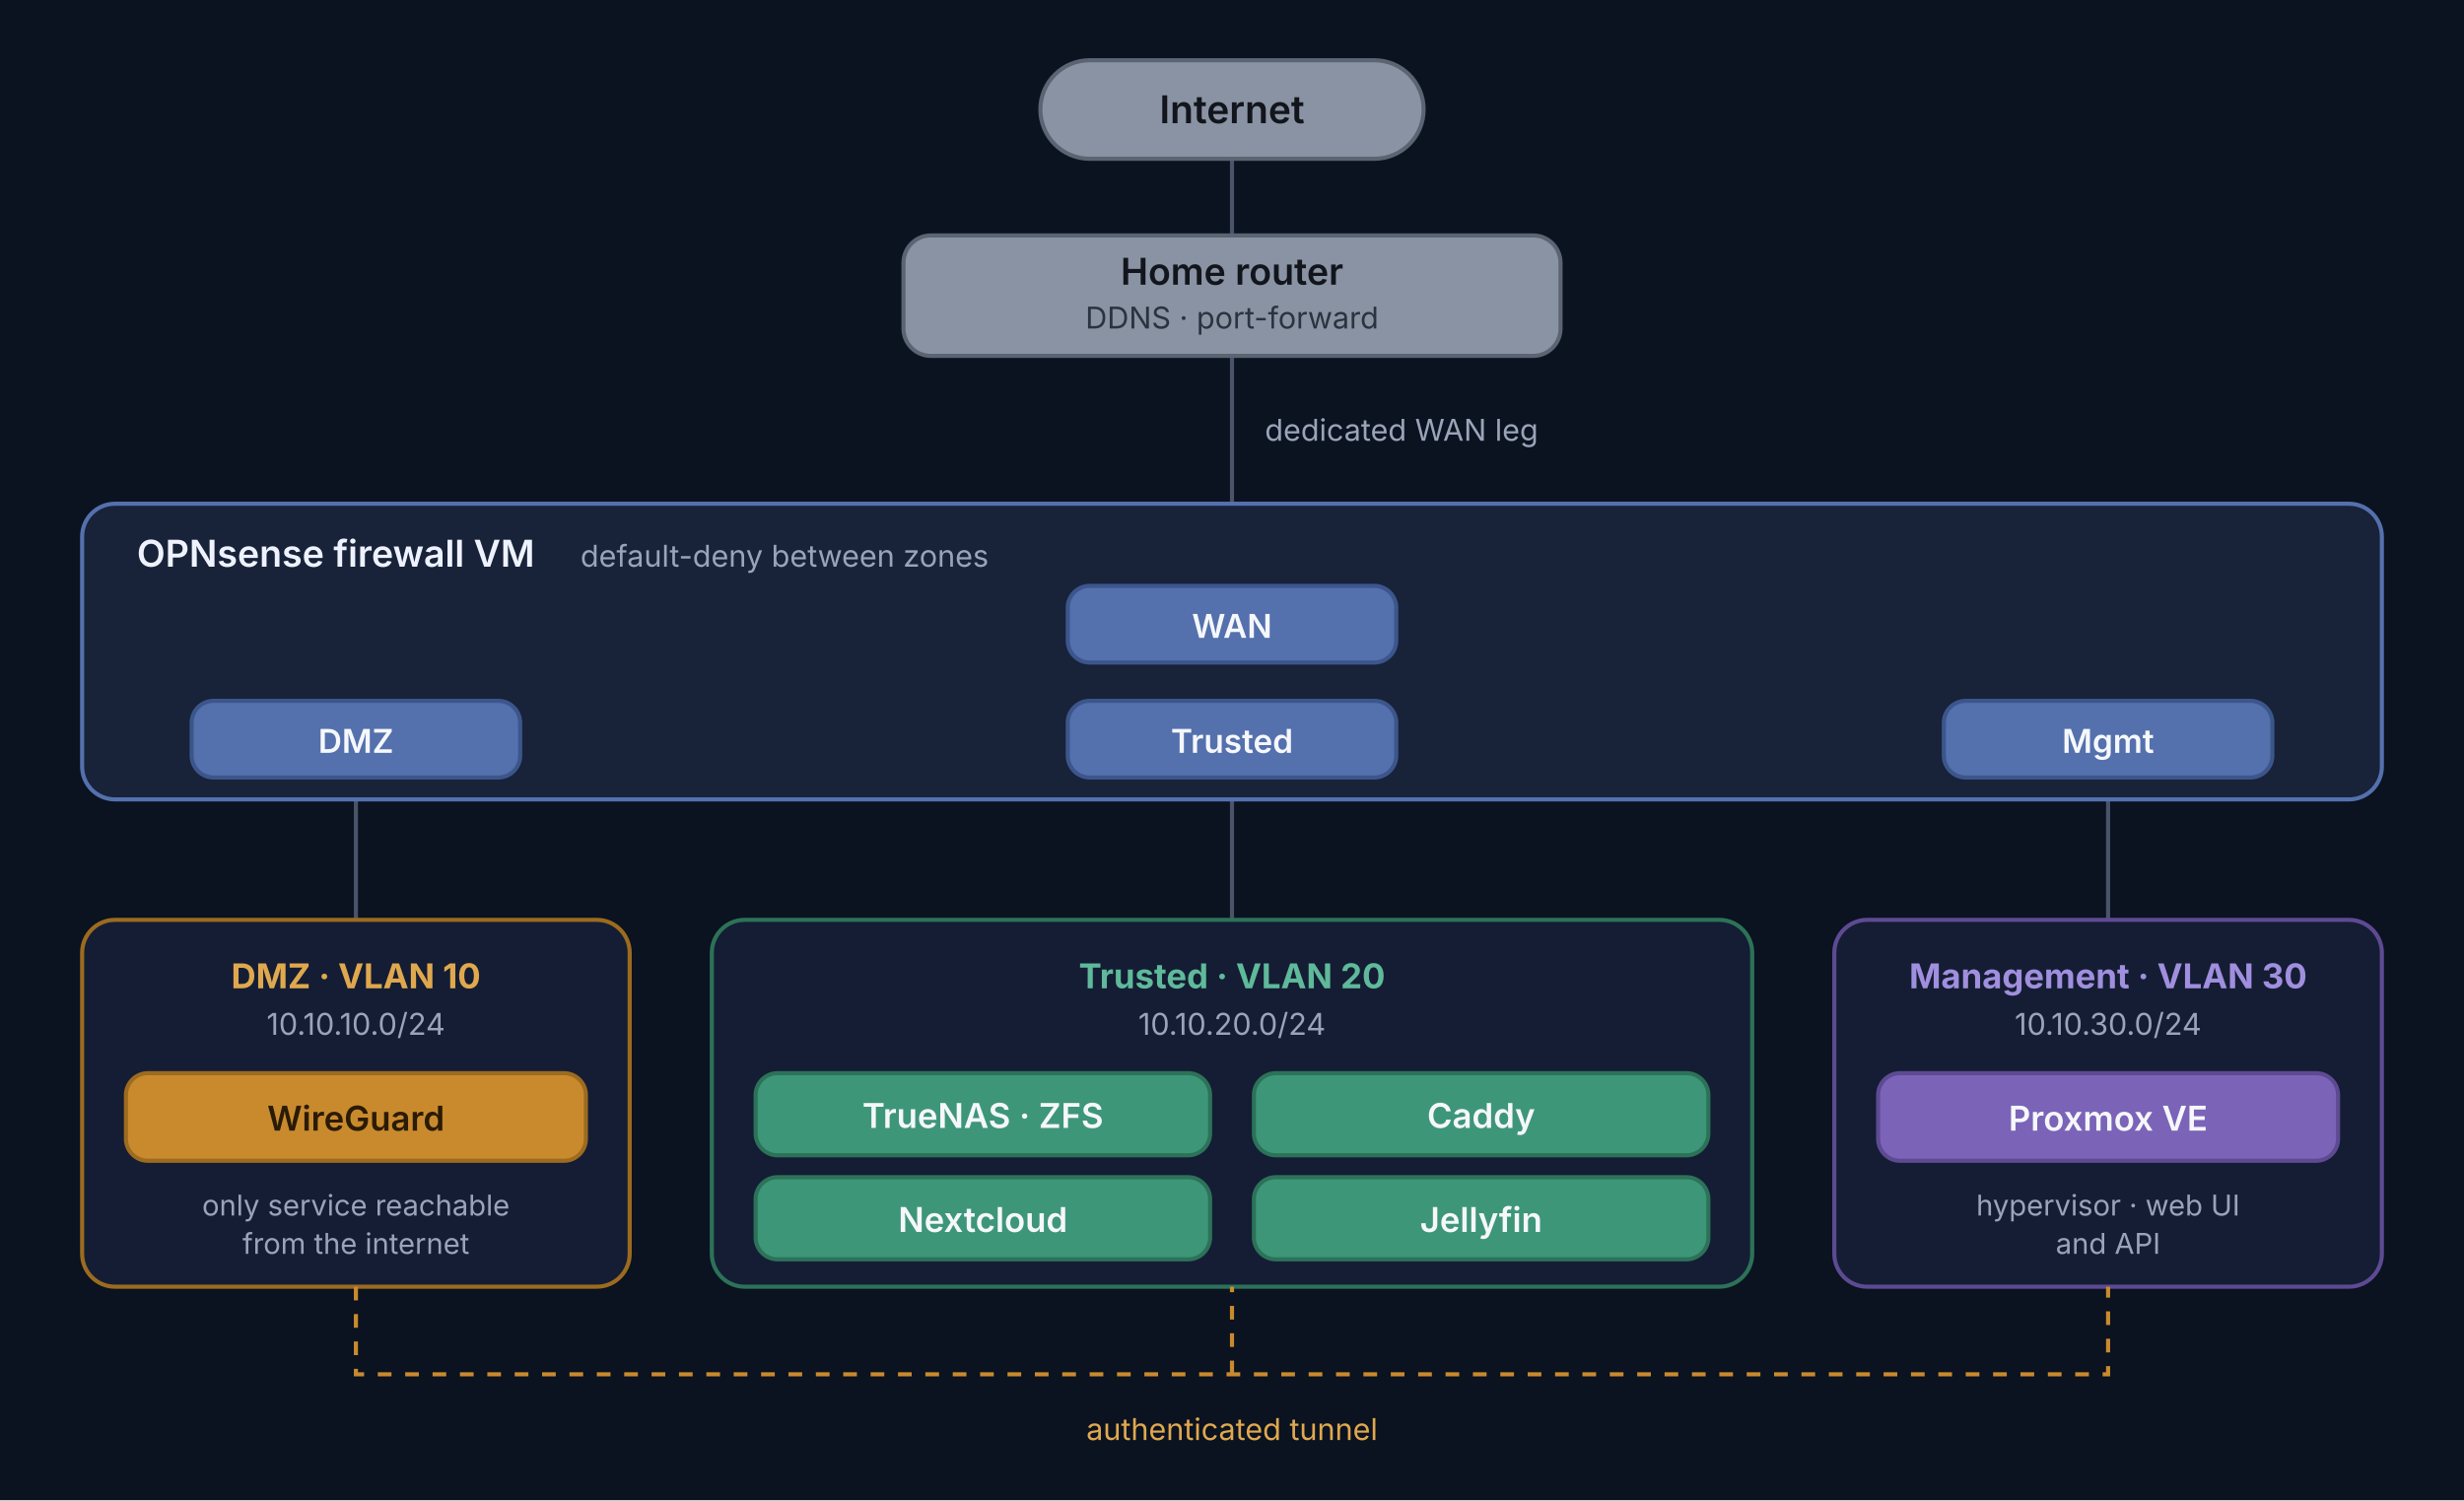
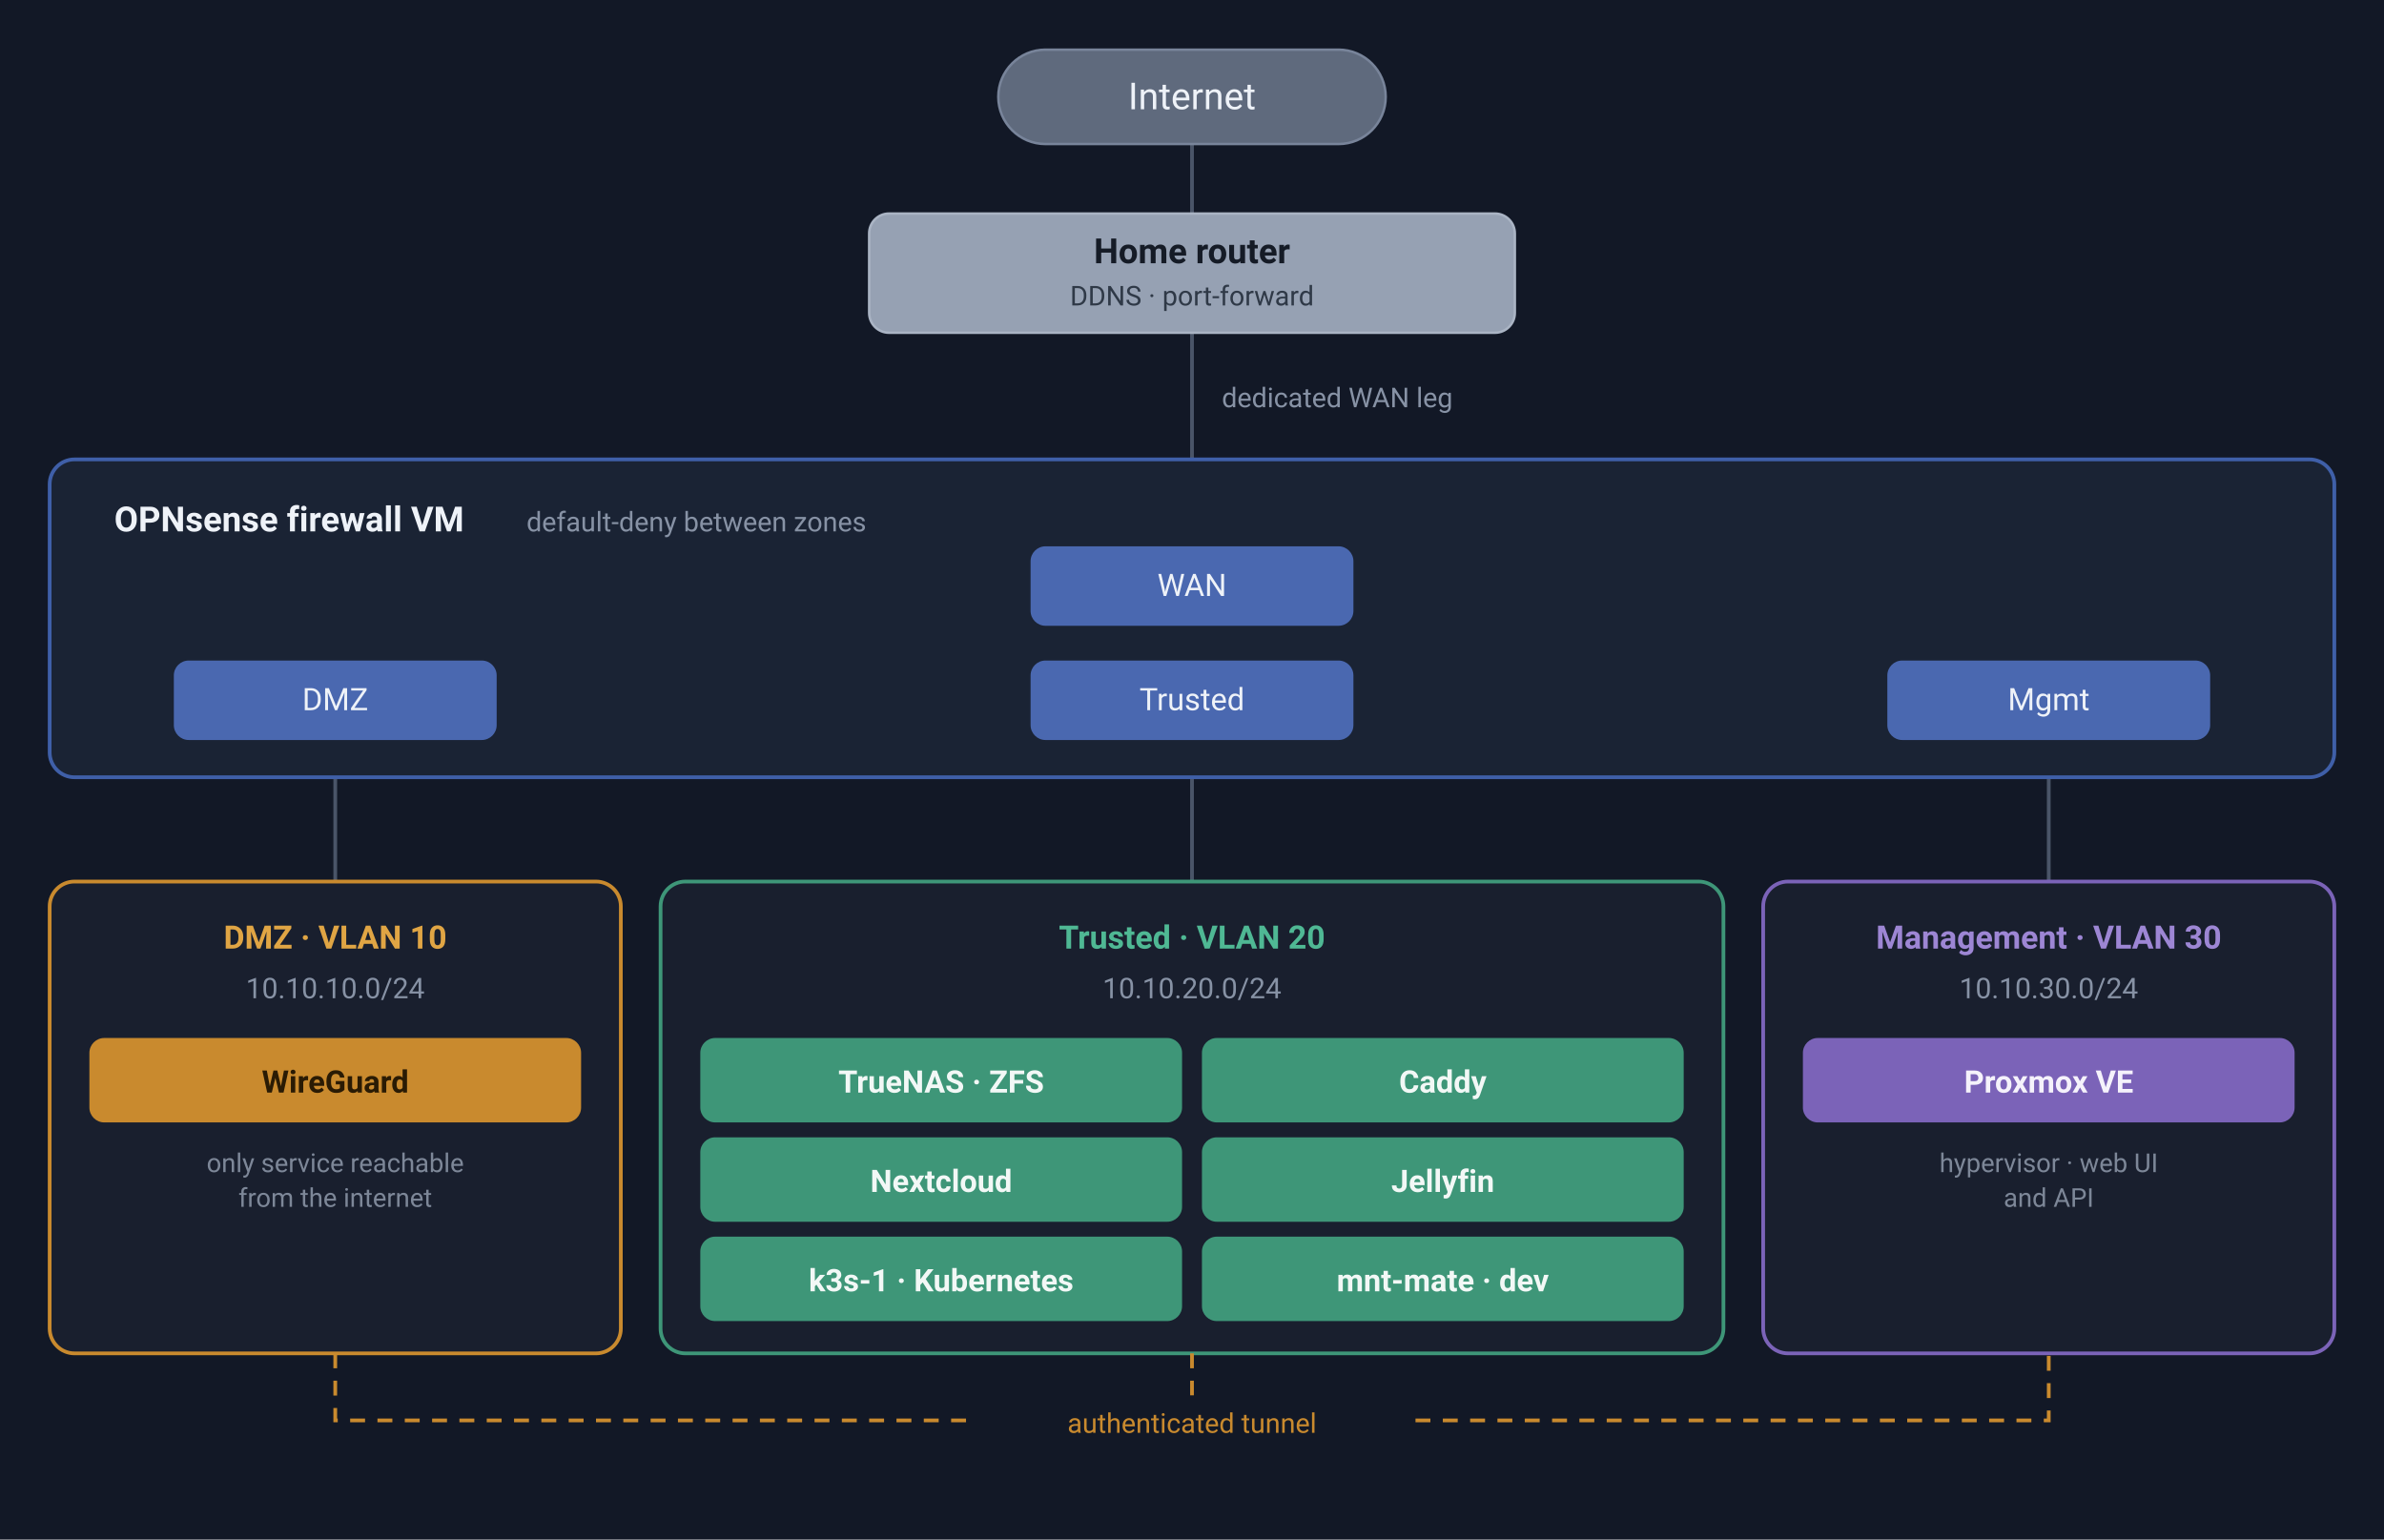
- <svg xmlns="http://www.w3.org/2000/svg" viewBox="0 0 900 548" role="img" aria-labelledby="hl-title hl-desc" font-family="Inter, -apple-system, BlinkMacSystemFont, 'Segoe UI', sans-serif">
-   <rect width="900" height="548" fill="#0b1220" />
-   <g stroke="#49546b" stroke-width="1.5" fill="none">
-     <path d="M450 58 V 86" />
-     <path d="M450 130 V 184" />
-     <path d="M130 292 V 336" />
-     <path d="M450 292 V 336" />
-     <path d="M770 292 V 336" />
+ <svg xmlns="http://www.w3.org/2000/svg" viewBox="0 0 960 620" width="960" height="620" font-family="system-ui, -apple-system, 'Segoe UI', Roboto, Helvetica, Arial, sans-serif">
+   <rect width="960" height="620" fill="#121826" />
+   <g stroke="#4a5568" stroke-width="1.5" fill="none">
+     <path d="M480 58 L480 86" />
+     <path d="M480 134 L480 185" />
+     <path d="M135 298 L135 355" />
+     <path d="M480 298 L480 355" />
+     <path d="M825 298 L825 355" />
  </g>
-   <rect x="380" y="22" width="140" height="36" rx="18" fill="#8a93a3" stroke="#5b6472" stroke-width="1.5" />
-   <text x="450" y="45" text-anchor="middle" font-size="14" font-weight="600" fill="#12161c">Internet</text>
-   <rect x="330" y="86" width="240" height="44" rx="10" fill="#8a93a3" stroke="#5b6472" stroke-width="1.5" />
-   <text x="450" y="104" text-anchor="middle" font-size="13.5" font-weight="600" fill="#12161c">Home router</text>
-   <text x="450" y="120" text-anchor="middle" font-size="11" fill="#2b3340">DDNS · port-forward</text>
-   <text x="462" y="161" font-size="11" fill="#9aa4b8">dedicated WAN leg</text>
-   <rect x="30" y="184" width="840" height="108" rx="12" fill="#182238" stroke="#5470ad" stroke-width="1.5" />
-   <text x="50" y="207" font-size="13.5" font-weight="600" fill="#eef2ff">OPNsense firewall VM</text>
-   <text x="212" y="207" font-size="11" fill="#9aa4b8">default-deny between zones</text>
-   <g fill="#5470ad" stroke="#3c568c" stroke-width="1.5">
-     <rect x="390" y="214" width="120" height="28" rx="8" />
-     <rect x="70" y="256" width="120" height="28" rx="8" />
-     <rect x="390" y="256" width="120" height="28" rx="8" />
-     <rect x="710" y="256" width="120" height="28" rx="8" />
+   <rect x="402" y="20" width="156" height="38" rx="19" fill="#5f6a7d" stroke="#78849a" stroke-width="1" />
+   <text x="480" y="44" text-anchor="middle" font-size="15" fill="#eef2f8">Internet</text>
+   <rect x="350" y="86" width="260" height="48" rx="8" fill="#96a1b3" stroke="#aab4c4" stroke-width="1" />
+   <text x="480" y="106" text-anchor="middle" font-size="14" font-weight="600" fill="#151b26">Home router</text>
+   <text x="480" y="123" text-anchor="middle" font-size="11" fill="#2f3947">DDNS · port-forward</text>
+   <text x="492" y="164" font-size="11" fill="#8792a5">dedicated WAN leg</text>
+   <rect x="20" y="185" width="920" height="128" rx="10" fill="#1a2334" stroke="#3f5fa8" stroke-width="1.5" />
+   <text x="46" y="214" font-size="14" font-weight="600" fill="#eef2f8">OPNsense firewall VM</text>
+   <text x="212" y="214" font-size="11" fill="#8792a5">default-deny between zones</text>
+   <g font-size="12.5" fill="#eef2f8" text-anchor="middle">
+     <rect x="415" y="220" width="130" height="32" rx="6" fill="#4a68b0" />
+     <text x="480" y="240">WAN</text>
+     <rect x="70" y="266" width="130" height="32" rx="6" fill="#4a68b0" />
+     <text x="135" y="286">DMZ</text>
+     <rect x="415" y="266" width="130" height="32" rx="6" fill="#4a68b0" />
+     <text x="480" y="286">Trusted</text>
+     <rect x="760" y="266" width="130" height="32" rx="6" fill="#4a68b0" />
+     <text x="825" y="286">Mgmt</text>
  </g>
-   <g text-anchor="middle" font-size="12" font-weight="600" fill="#f5f7fa">
-     <text x="450" y="233">WAN</text>
-     <text x="130" y="275">DMZ</text>
-     <text x="450" y="275">Trusted</text>
-     <text x="770" y="275">Mgmt</text>
+   <rect x="20" y="355" width="230" height="190" rx="10" fill="#191f2e" stroke="#c98a2e" stroke-width="1.5" />
+   <text x="135" y="382" text-anchor="middle" font-size="13" font-weight="700" fill="#e0a544">DMZ · VLAN 10</text>
+   <text x="135" y="402" text-anchor="middle" font-size="11.5" fill="#8792a5">10.10.10.0/24</text>
+   <rect x="36" y="418" width="198" height="34" rx="6" fill="#c98a2e" />
+   <text x="135" y="440" text-anchor="middle" font-size="12.5" font-weight="600" fill="#2a1b04">WireGuard</text>
+   <text x="135" y="472" text-anchor="middle" font-size="10.5" fill="#7d8798">only service reachable</text>
+   <text x="135" y="486" text-anchor="middle" font-size="10.5" fill="#7d8798">from the internet</text>
+   <rect x="266" y="355" width="428" height="190" rx="10" fill="#191f2e" stroke="#3e9678" stroke-width="1.5" />
+   <text x="480" y="382" text-anchor="middle" font-size="13" font-weight="700" fill="#4fb894">Trusted · VLAN 20</text>
+   <text x="480" y="402" text-anchor="middle" font-size="11.5" fill="#8792a5">10.10.20.0/24</text>
+   <g font-size="12.5" font-weight="600" fill="#f2f8f6" text-anchor="middle">
+     <rect x="282" y="418" width="194" height="34" rx="6" fill="#3e9678" />
+     <text x="379" y="440">TrueNAS · ZFS</text>
+     <rect x="484" y="418" width="194" height="34" rx="6" fill="#3e9678" />
+     <text x="581" y="440">Caddy</text>
+     <rect x="282" y="458" width="194" height="34" rx="6" fill="#3e9678" />
+     <text x="379" y="480">Nextcloud</text>
+     <rect x="484" y="458" width="194" height="34" rx="6" fill="#3e9678" />
+     <text x="581" y="480">Jellyfin</text>
+     <rect x="282" y="498" width="194" height="34" rx="6" fill="#3e9678" />
+     <text x="379" y="520">k3s-1 · Kubernetes</text>
+     <rect x="484" y="498" width="194" height="34" rx="6" fill="#3e9678" />
+     <text x="581" y="520">mnt-mate · dev</text>
  </g>
-   <rect x="30" y="336" width="200" height="134" rx="12" fill="#141d33" stroke="#9c6b1f" stroke-width="1.5" />
-   <rect x="260" y="336" width="380" height="134" rx="12" fill="#141d33" stroke="#2c7259" stroke-width="1.5" />
-   <rect x="670" y="336" width="200" height="134" rx="12" fill="#141d33" stroke="#5e4a93" stroke-width="1.5" />
-   <g text-anchor="middle" font-size="12.5" font-weight="700">
-     <text x="130" y="361" fill="#e0a84e">DMZ · VLAN 10</text>
-     <text x="450" y="361" fill="#5fb99b">Trusted · VLAN 20</text>
-     <text x="770" y="361" fill="#a08ede">Management · VLAN 30</text>
+   <rect x="710" y="355" width="230" height="190" rx="10" fill="#191f2e" stroke="#7b63b8" stroke-width="1.5" />
+   <text x="825" y="382" text-anchor="middle" font-size="13" font-weight="700" fill="#9d86d4">Management · VLAN 30</text>
+   <text x="825" y="402" text-anchor="middle" font-size="11.5" fill="#8792a5">10.10.30.0/24</text>
+   <rect x="726" y="418" width="198" height="34" rx="6" fill="#7b63b8" />
+   <text x="825" y="440" text-anchor="middle" font-size="12.5" font-weight="600" fill="#f5f2fb">Proxmox VE</text>
+   <text x="825" y="472" text-anchor="middle" font-size="10.5" fill="#7d8798">hypervisor · web UI</text>
+   <text x="825" y="486" text-anchor="middle" font-size="10.5" fill="#7d8798">and API</text>
+   <g stroke="#c98a2e" stroke-width="1.5" fill="none" stroke-dasharray="6 5">
+     <path d="M135 545 L135 572 L825 572 L825 545" />
+     <path d="M480 545 L480 572" />
  </g>
-   <g text-anchor="middle" font-size="11" fill="#9aa4b8">
-     <text x="130" y="378">10.10.10.0/24</text>
-     <text x="450" y="378">10.10.20.0/24</text>
-     <text x="770" y="378">10.10.30.0/24</text>
-   </g>
-   <rect x="46" y="392" width="168" height="32" rx="8" fill="#c98a2e" stroke="#9c6b1f" stroke-width="1.5" />
-   <text x="130" y="413" text-anchor="middle" font-size="12.5" font-weight="600" fill="#2a1b04">WireGuard</text>
-   <text x="130" y="444" text-anchor="middle" font-size="10.5" fill="#9aa4b8">only service reachable</text>
-   <text x="130" y="458" text-anchor="middle" font-size="10.5" fill="#9aa4b8">from the internet</text>
-   <g fill="#3e9678" stroke="#2c7259" stroke-width="1.5">
-     <rect x="276" y="392" width="166" height="30" rx="8" />
-     <rect x="458" y="392" width="166" height="30" rx="8" />
-     <rect x="276" y="430" width="166" height="30" rx="8" />
-     <rect x="458" y="430" width="166" height="30" rx="8" />
-   </g>
-   <g text-anchor="middle" font-size="12.5" font-weight="600" fill="#f5f7fa">
-     <text x="359" y="412">TrueNAS · ZFS</text>
-     <text x="541" y="412">Caddy</text>
-     <text x="359" y="450">Nextcloud</text>
-     <text x="541" y="450">Jellyfin</text>
-   </g>
-   <rect x="686" y="392" width="168" height="32" rx="8" fill="#7b63b8" stroke="#5e4a93" stroke-width="1.5" />
-   <text x="770" y="413" text-anchor="middle" font-size="12.5" font-weight="600" fill="#f5f7fa">Proxmox VE</text>
-   <text x="770" y="444" text-anchor="middle" font-size="10.5" fill="#9aa4b8">hypervisor · web UI</text>
-   <text x="770" y="458" text-anchor="middle" font-size="10.5" fill="#9aa4b8">and API</text>
-   <g stroke="#c98a2e" stroke-width="1.5" stroke-dasharray="5 5" fill="none">
-     <path d="M130 470 V 502 H 770 V 470" />
-     <path d="M450 502 V 470" />
-   </g>
-   <rect x="366" y="510" width="168" height="24" rx="12" fill="#0b1220" />
-   <text x="450" y="526" text-anchor="middle" font-size="11" fill="#e0a84e">authenticated tunnel</text>
+   <rect x="392" y="562" width="176" height="20" fill="#121826" />
+   <text x="480" y="577" text-anchor="middle" font-size="11" fill="#c98a2e">authenticated tunnel</text>
</svg>
